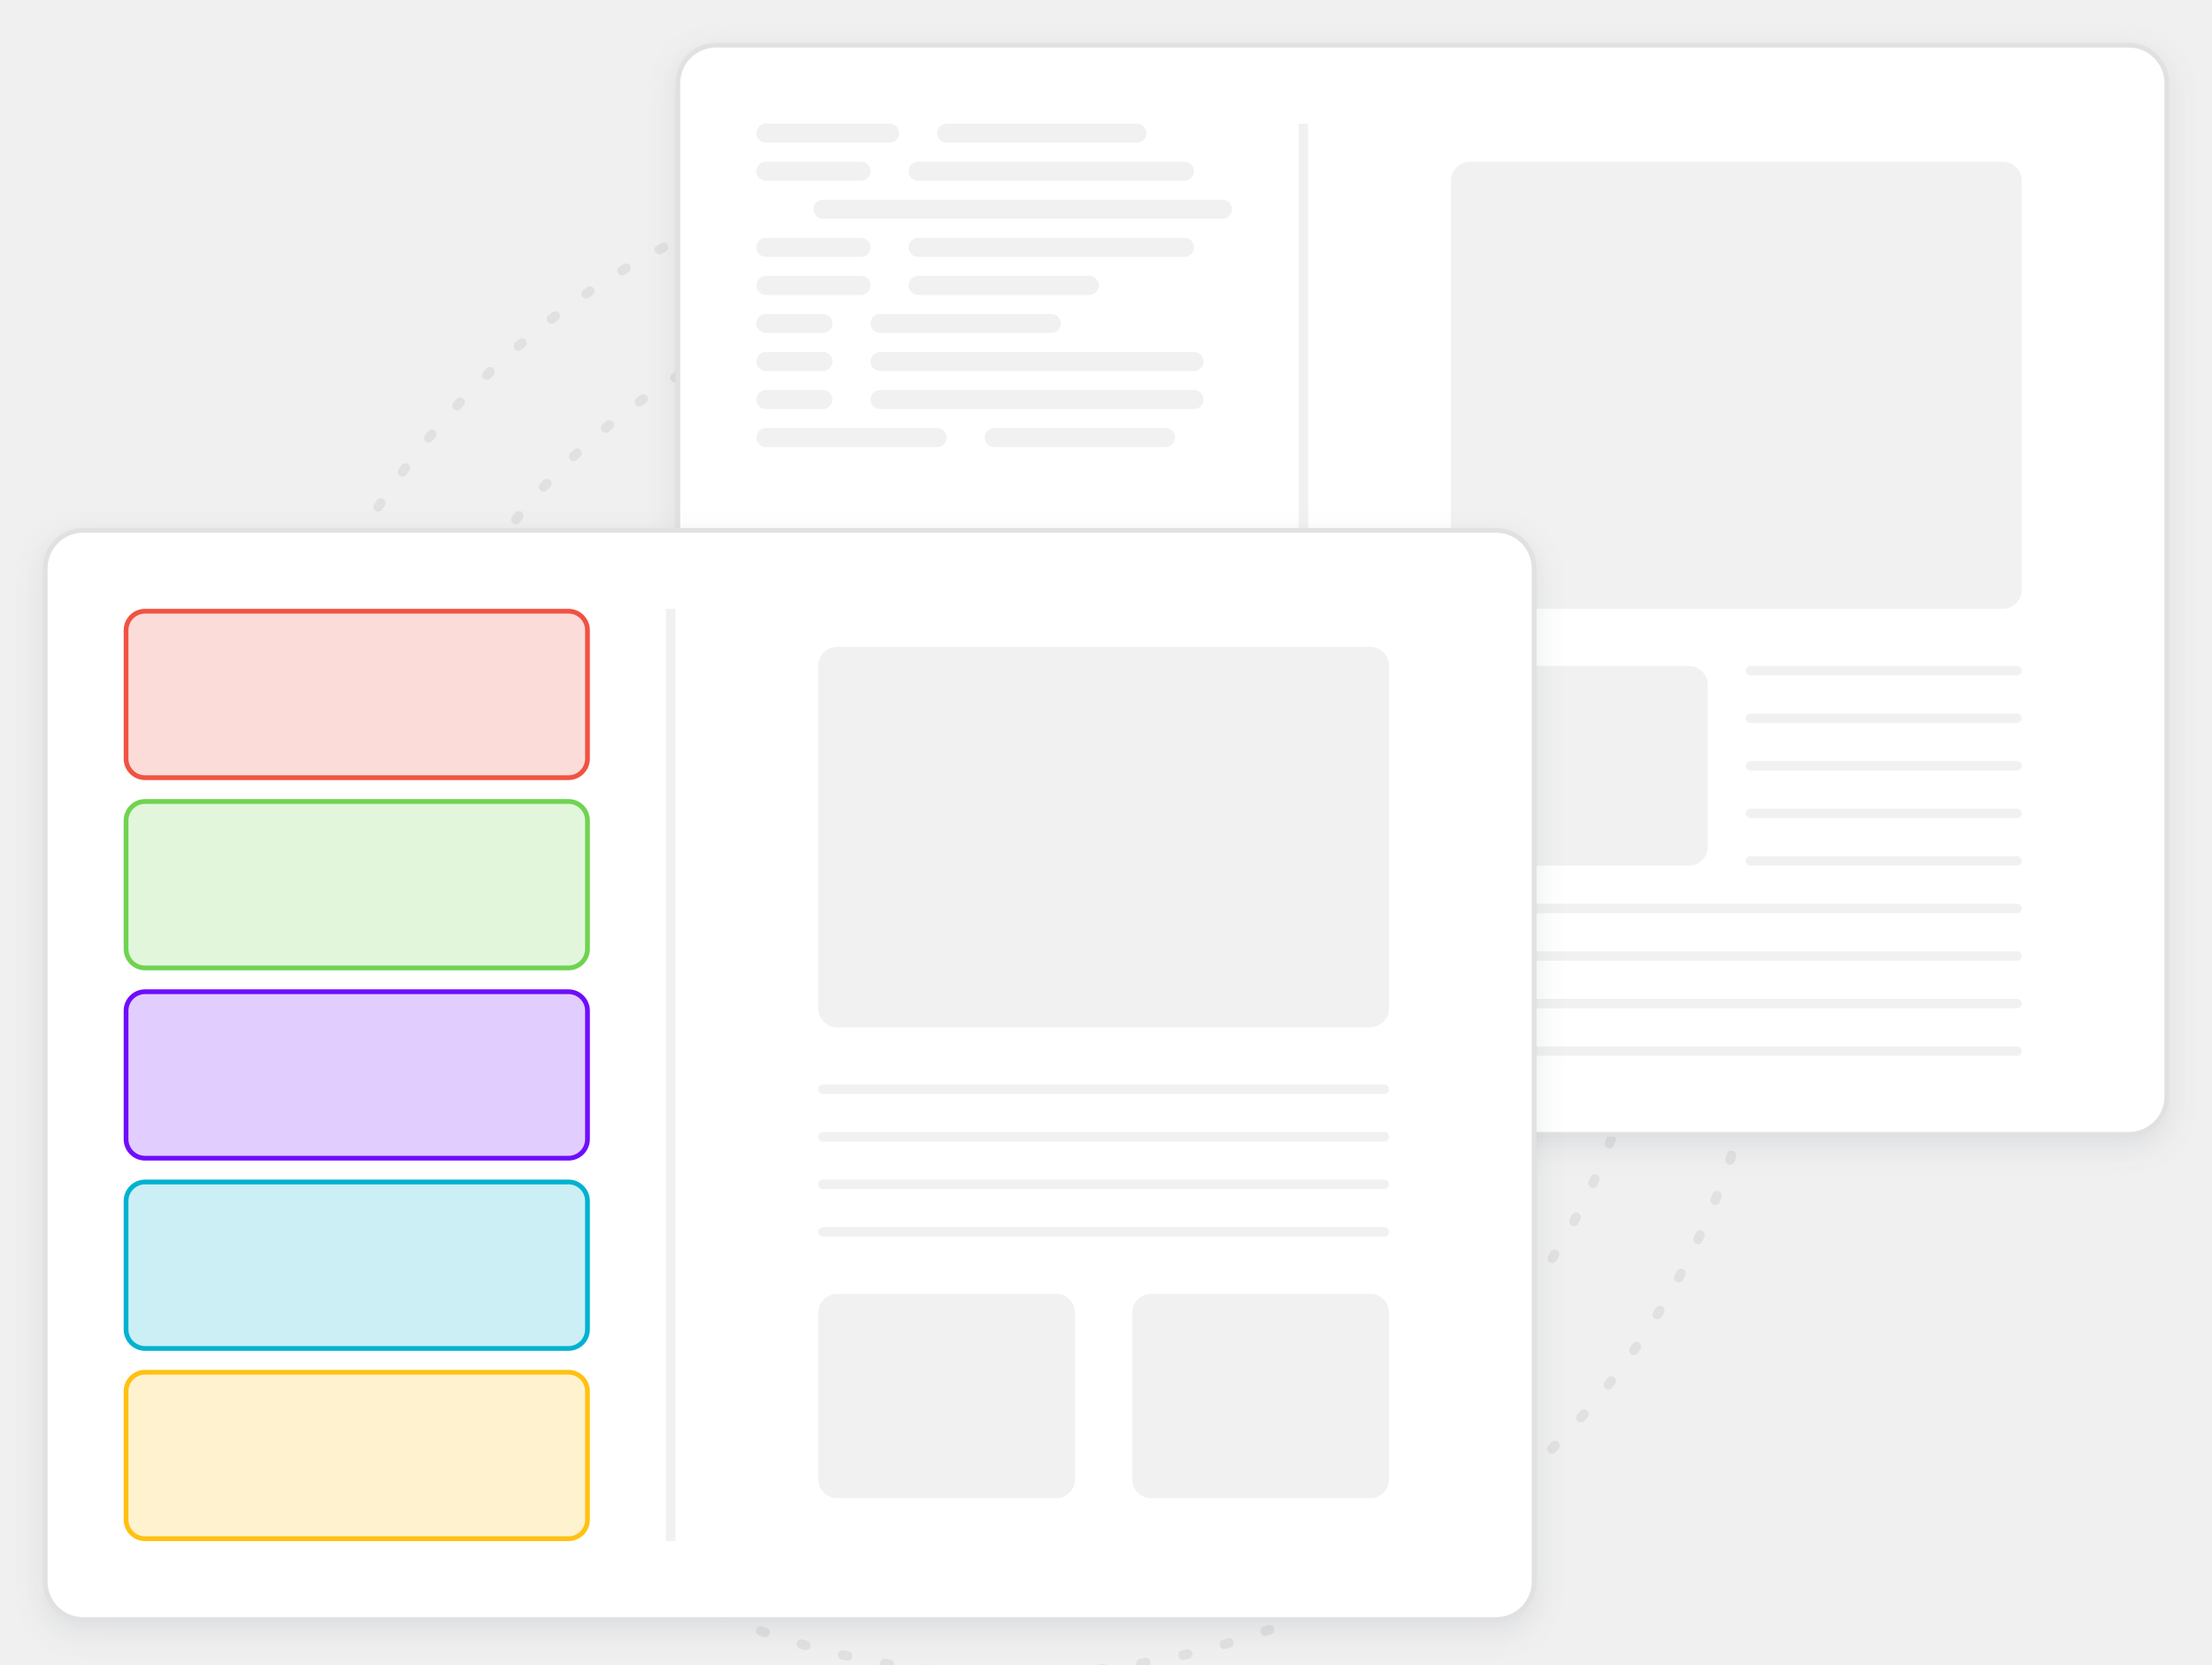
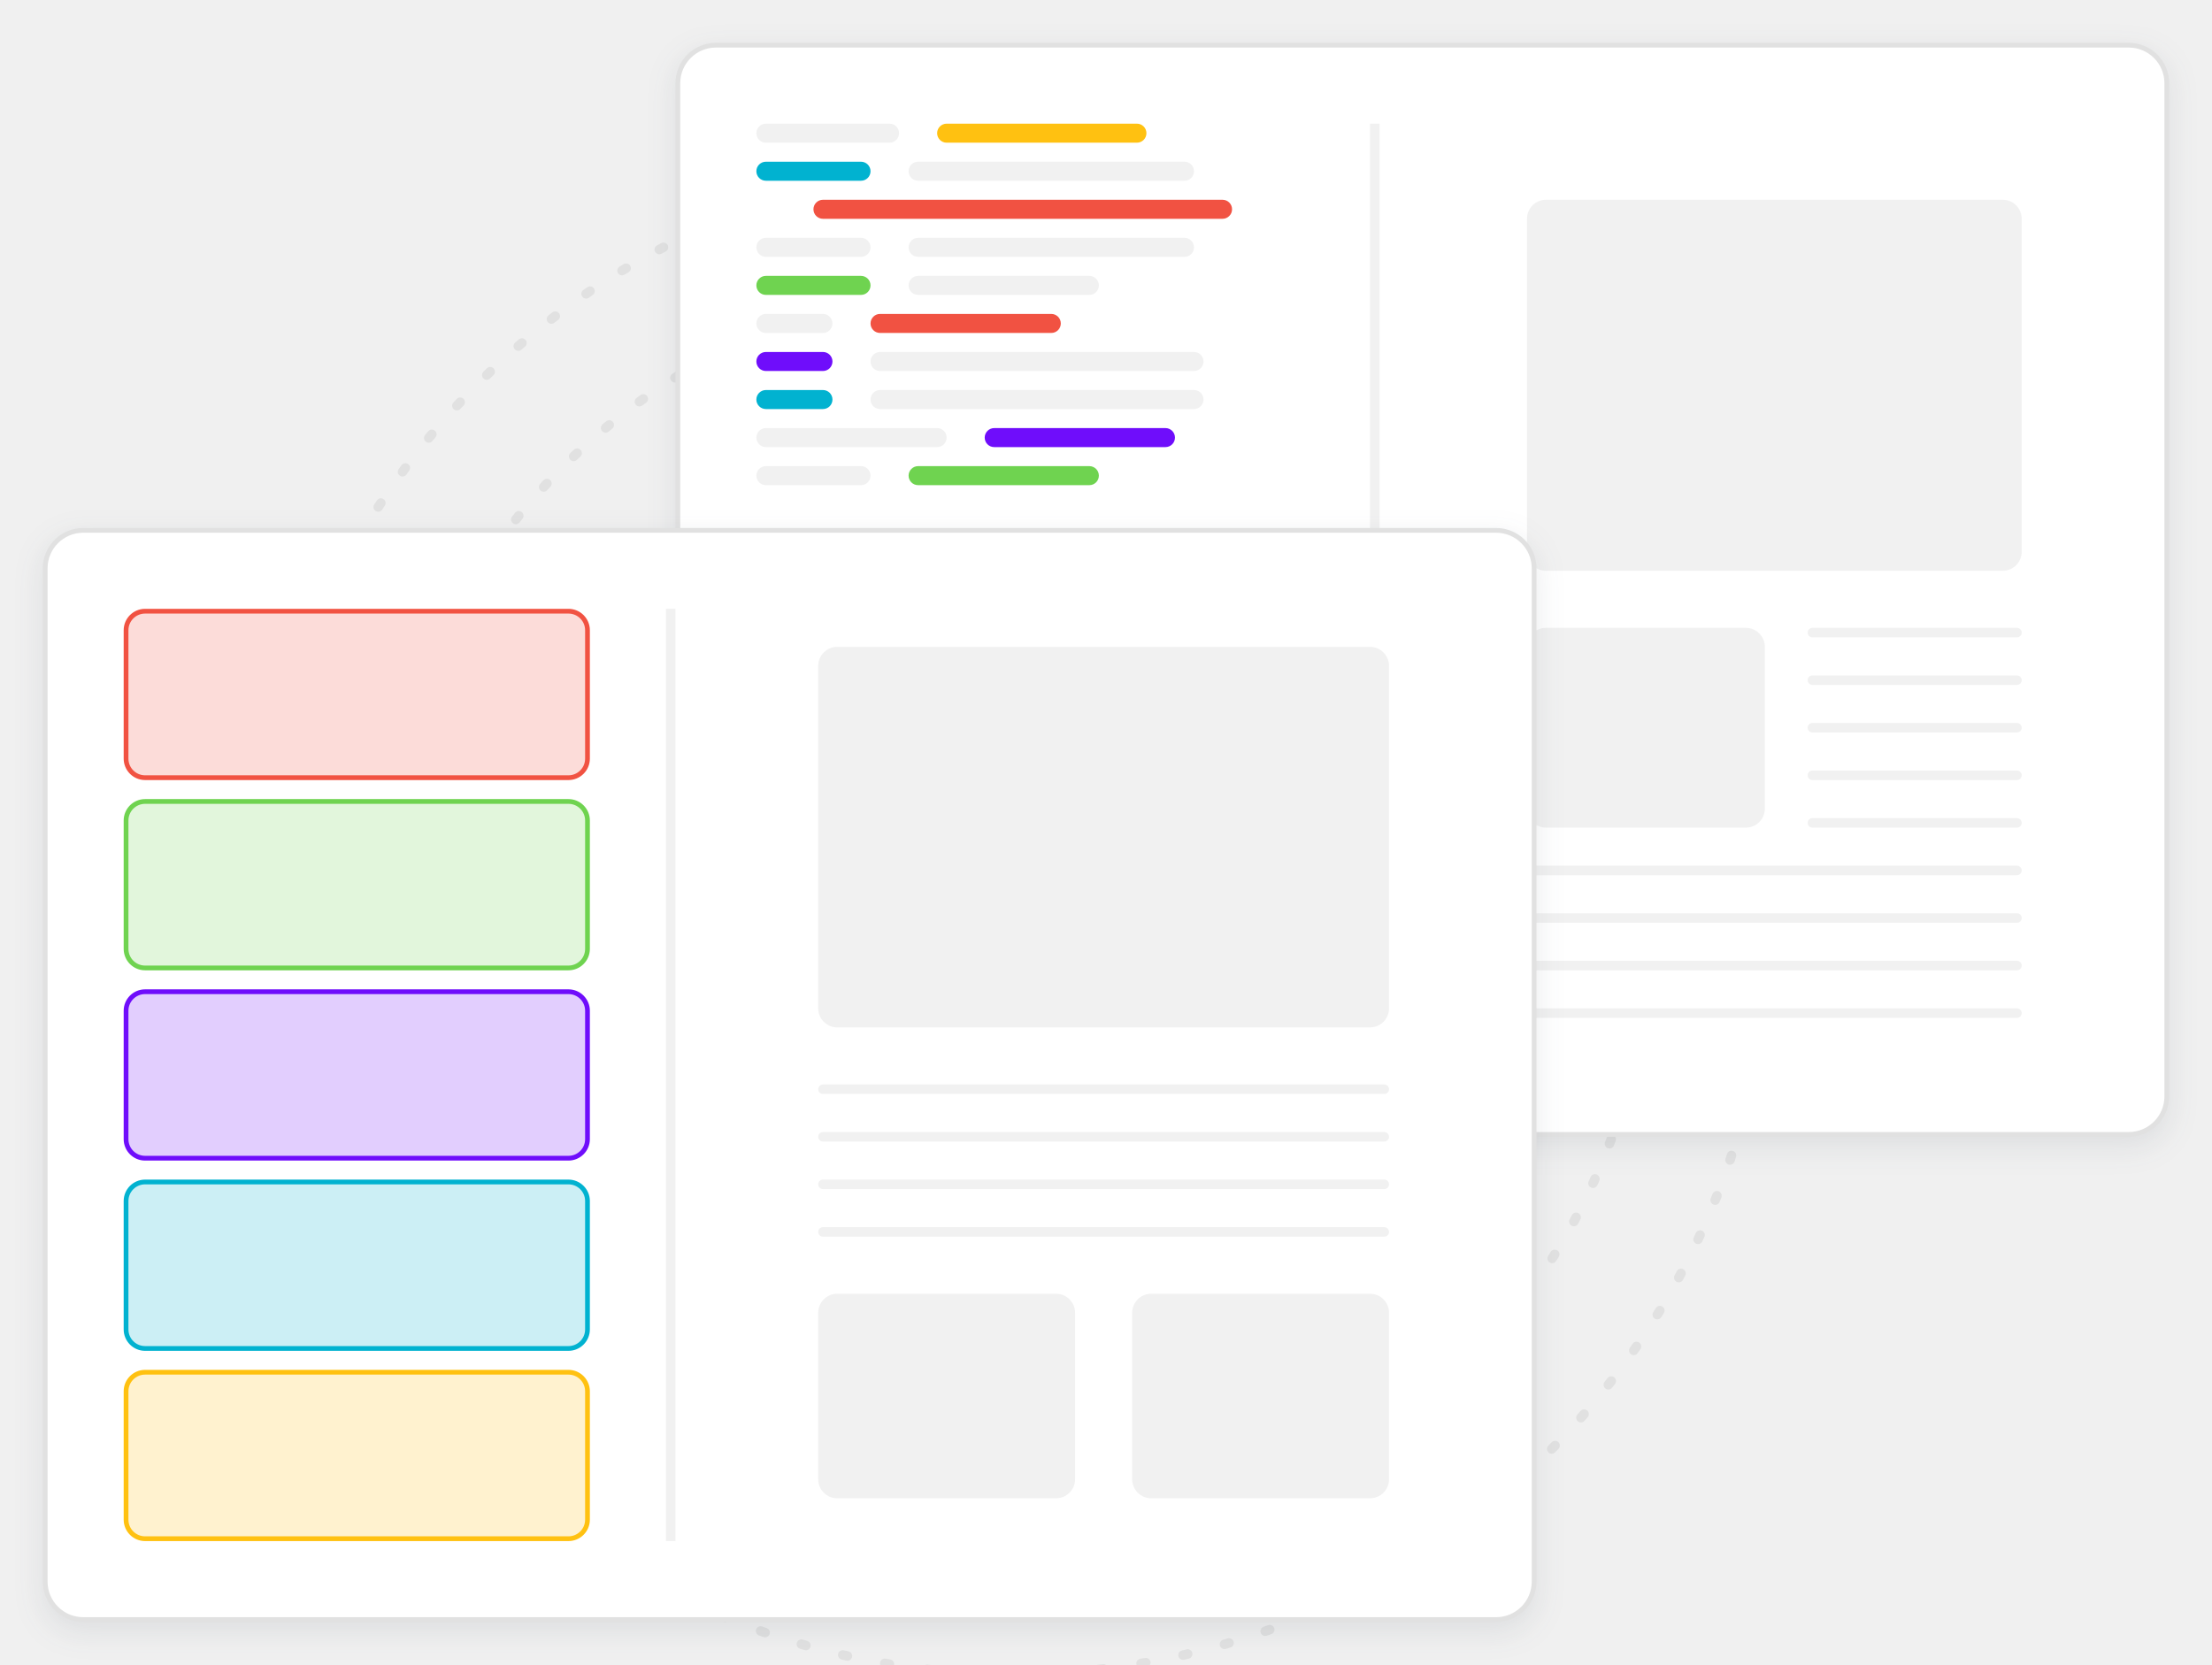
<svg xmlns="http://www.w3.org/2000/svg" xmlns:xlink="http://www.w3.org/1999/xlink" width="465" height="350" viewBox="0 0 465 350">
  <defs>
    <rect id="templates-b" width="312" height="228" x="0" y="0" rx="8" />
    <filter id="templates-a" width="107.1%" height="109.6%" x="-3.5%" y="-3.9%" filterUnits="objectBoundingBox">
      <feMorphology in="SourceAlpha" operator="dilate" radius="1" result="shadowSpreadOuter1" />
      <feOffset dy="2" in="shadowSpreadOuter1" result="shadowOffsetOuter1" />
      <feGaussianBlur in="shadowOffsetOuter1" result="shadowBlurOuter1" stdDeviation="3" />
      <feComposite in="shadowBlurOuter1" in2="SourceAlpha" operator="out" result="shadowBlurOuter1" />
      <feColorMatrix in="shadowBlurOuter1" values="0 0 0 0 0.208   0 0 0 0 0.259   0 0 0 0 0.329  0 0 0 0.101 0" />
    </filter>
    <rect id="templates-d" width="312" height="228" x="0" y="0" rx="8" />
    <filter id="templates-c" width="107.1%" height="109.6%" x="-3.5%" y="-3.9%" filterUnits="objectBoundingBox">
      <feMorphology in="SourceAlpha" operator="dilate" radius="1" result="shadowSpreadOuter1" />
      <feOffset dy="2" in="shadowSpreadOuter1" result="shadowOffsetOuter1" />
      <feGaussianBlur in="shadowOffsetOuter1" result="shadowBlurOuter1" stdDeviation="3" />
      <feComposite in="shadowBlurOuter1" in2="SourceAlpha" operator="out" result="shadowBlurOuter1" />
      <feColorMatrix in="shadowBlurOuter1" values="0 0 0 0 0.208   0 0 0 0 0.259   0 0 0 0 0.329  0 0 0 0.101 0" />
    </filter>
  </defs>
  <g fill="none" fill-rule="evenodd">
    <g stroke="#E1E1E1" stroke-dasharray="1 8" stroke-linecap="round" stroke-linejoin="round" stroke-width="2" transform="translate(54 34)">
      <path d="M159,318 C246.813,318 318,246.813 318,159 C318,71.187 246.813,0 159,0 C71.187,0 0,71.187 0,159 C0,246.813 71.187,318 159,318 Z" />
      <path d="M159,293 C233.006,293 293,233.006 293,159 C293,84.994 233.006,25 159,25 C84.994,25 25,84.994 25,159 C25,233.006 84.994,293 159,293 Z" />
      <path d="M159,268 C219.199,268 268,219.199 268,159 C268,98.801 219.199,50 159,50 C98.801,50 50,98.801 50,159 C50,219.199 98.801,268 159,268 Z" />
    </g>
    <g transform="translate(143 10)">
      <use fill="#000" filter="url(#templates-a)" xlink:href="#templates-b" />
      <rect width="313" height="229" x="-.5" y="-.5" fill="#FFF" stroke="#E1E1E1" rx="8" />
      <rect width="30" height="4" x="16" y="16" fill="#F1F1F1" rx="2" />
-       <rect width="44" height="4" x="54" y="16" fill="#F1F1F1" rx="2" />
-       <rect width="24" height="4" x="16" y="24" fill="#F1F1F1" rx="2" />
+       <rect width="44" height="4" x="54" y="16" fill="#FFC111" rx="2" />
+       <rect width="24" height="4" x="16" y="24" fill="#01B2D0" rx="2" />
      <rect width="60" height="4" x="48" y="24" fill="#F1F1F1" rx="2" />
-       <rect width="88" height="4" x="28" y="32" fill="#F1F1F1" rx="2" />
+       <rect width="88" height="4" x="28" y="32" fill="#F15242" rx="2" />
      <rect width="24" height="4" x="16" y="40" fill="#F1F1F1" rx="2" />
      <rect width="60" height="4" x="48" y="40" fill="#F1F1F1" rx="2" />
-       <rect width="24" height="4" x="16" y="48" fill="#F1F1F1" rx="2" />
+       <rect width="24" height="4" x="16" y="48" fill="#6FD350" rx="2" />
      <rect width="40" height="4" x="48" y="48" fill="#F1F1F1" rx="2" />
      <rect width="16" height="4" x="16" y="56" fill="#F1F1F1" rx="2" />
-       <rect width="40" height="4" x="40" y="56" fill="#F1F1F1" rx="2" />
-       <rect width="16" height="4" x="16" y="64" fill="#F1F1F1" rx="2" />
+       <rect width="40" height="4" x="40" y="56" fill="#F15242" rx="2" />
+       <rect width="16" height="4" x="16" y="64" fill="#6F0DFB" rx="2" />
      <rect width="70" height="4" x="40" y="64" fill="#F1F1F1" rx="2" />
-       <rect width="16" height="4" x="16" y="72" fill="#F1F1F1" rx="2" />
+       <rect width="16" height="4" x="16" y="72" fill="#01B2D0" rx="2" />
      <rect width="70" height="4" x="40" y="72" fill="#F1F1F1" rx="2" />
      <rect width="40" height="4" x="16" y="80" fill="#F1F1F1" rx="2" />
-       <rect width="40" height="4" x="64" y="80" fill="#F1F1F1" rx="2" />
+       <rect width="40" height="4" x="64" y="80" fill="#6F0DFB" rx="2" />
+       <rect width="24" height="4" x="16" y="88" fill="#F1F1F1" rx="2" />
+       <rect width="40" height="4" x="48" y="88" fill="#6FD350" rx="2" />
      <rect width="97" height="35" x="16.5" y="176.5" fill="#F15242" fill-opacity=".2" stroke="#F15242" rx="4" />
      <rect width="97" height="35" x="16.5" y="136.5" fill="#6F0DFB" fill-opacity=".2" stroke="#6F0DFB" rx="4" />
-       <rect width="2" height="196" x="130" y="16" fill="#F1F1F1" />
-       <g fill="#F1F1F1" transform="translate(162 24)">
-         <rect width="120" height="94" rx="4" />
-         <rect width="54" height="42" y="106" rx="4" />
-         <rect width="58" height="2" x="62" y="116" rx="1" />
-         <rect width="58" height="2" x="62" y="106" rx="1" />
-         <rect width="120" height="2" y="156" rx="1" />
-         <rect width="120" height="2" y="166" rx="1" />
-         <rect width="120" height="2" y="176" rx="1" />
-         <rect width="120" height="2" y="186" rx="1" />
-         <rect width="58" height="2" x="62" y="126" rx="1" />
-         <rect width="58" height="2" x="62" y="136" rx="1" />
-         <rect width="58" height="2" x="62" y="146" rx="1" />
+       <rect width="2" height="196" x="145" y="16" fill="#F1F1F1" />
+       <g fill="#F1F1F1" transform="translate(178 32)">
+         <rect width="104" height="78" rx="4" />
+         <rect width="50" height="42" y="90" rx="4" />
+         <rect width="45" height="2" x="59" y="100" rx="1" />
+         <rect width="45" height="2" x="59" y="90" rx="1" />
+         <rect width="104" height="2" y="140" rx="1" />
+         <rect width="104" height="2" y="150" rx="1" />
+         <rect width="104" height="2" y="160" rx="1" />
+         <rect width="104" height="2" y="170" rx="1" />
+         <rect width="45" height="2" x="59" y="110" rx="1" />
+         <rect width="45" height="2" x="59" y="120" rx="1" />
+         <rect width="45" height="2" x="59" y="130" rx="1" />
      </g>
    </g>
    <g transform="translate(10 112)">
      <use fill="#000" filter="url(#templates-c)" xlink:href="#templates-d" />
      <rect width="313" height="229" x="-.5" y="-.5" fill="#FFF" stroke="#E1E1E1" rx="8" />
      <rect width="97" height="35" x="16.5" y="16.5" fill="#F15242" fill-opacity=".2" stroke="#F15242" rx="4" />
      <rect width="97" height="35" x="16.5" y="136.5" fill="#01B2D0" fill-opacity=".2" stroke="#01B2D0" rx="4" />
      <rect width="2" height="196" x="130" y="16" fill="#F1F1F1" />
      <rect width="97" height="35" x="16.5" y="176.5" fill="#FFC111" fill-opacity=".2" stroke="#FFC111" rx="4" />
      <rect width="97" height="35" x="16.5" y="56.5" fill="#6FD350" fill-opacity=".2" stroke="#6FD350" rx="4" />
      <rect width="97" height="35" x="16.5" y="96.5" fill="#6F0DFB" fill-opacity=".2" stroke="#6F0DFB" rx="4" />
      <g fill="#F1F1F1" transform="translate(162 24)">
        <rect width="120" height="80" rx="4" />
        <rect width="54" height="43" y="136" rx="4" />
        <rect width="54" height="43" x="66" y="136" rx="4" />
        <rect width="120" height="2" y="102" rx="1" />
        <rect width="120" height="2" y="92" rx="1" />
        <rect width="120" height="2" y="112" rx="1" />
        <rect width="120" height="2" y="122" rx="1" />
      </g>
    </g>
  </g>
</svg>
